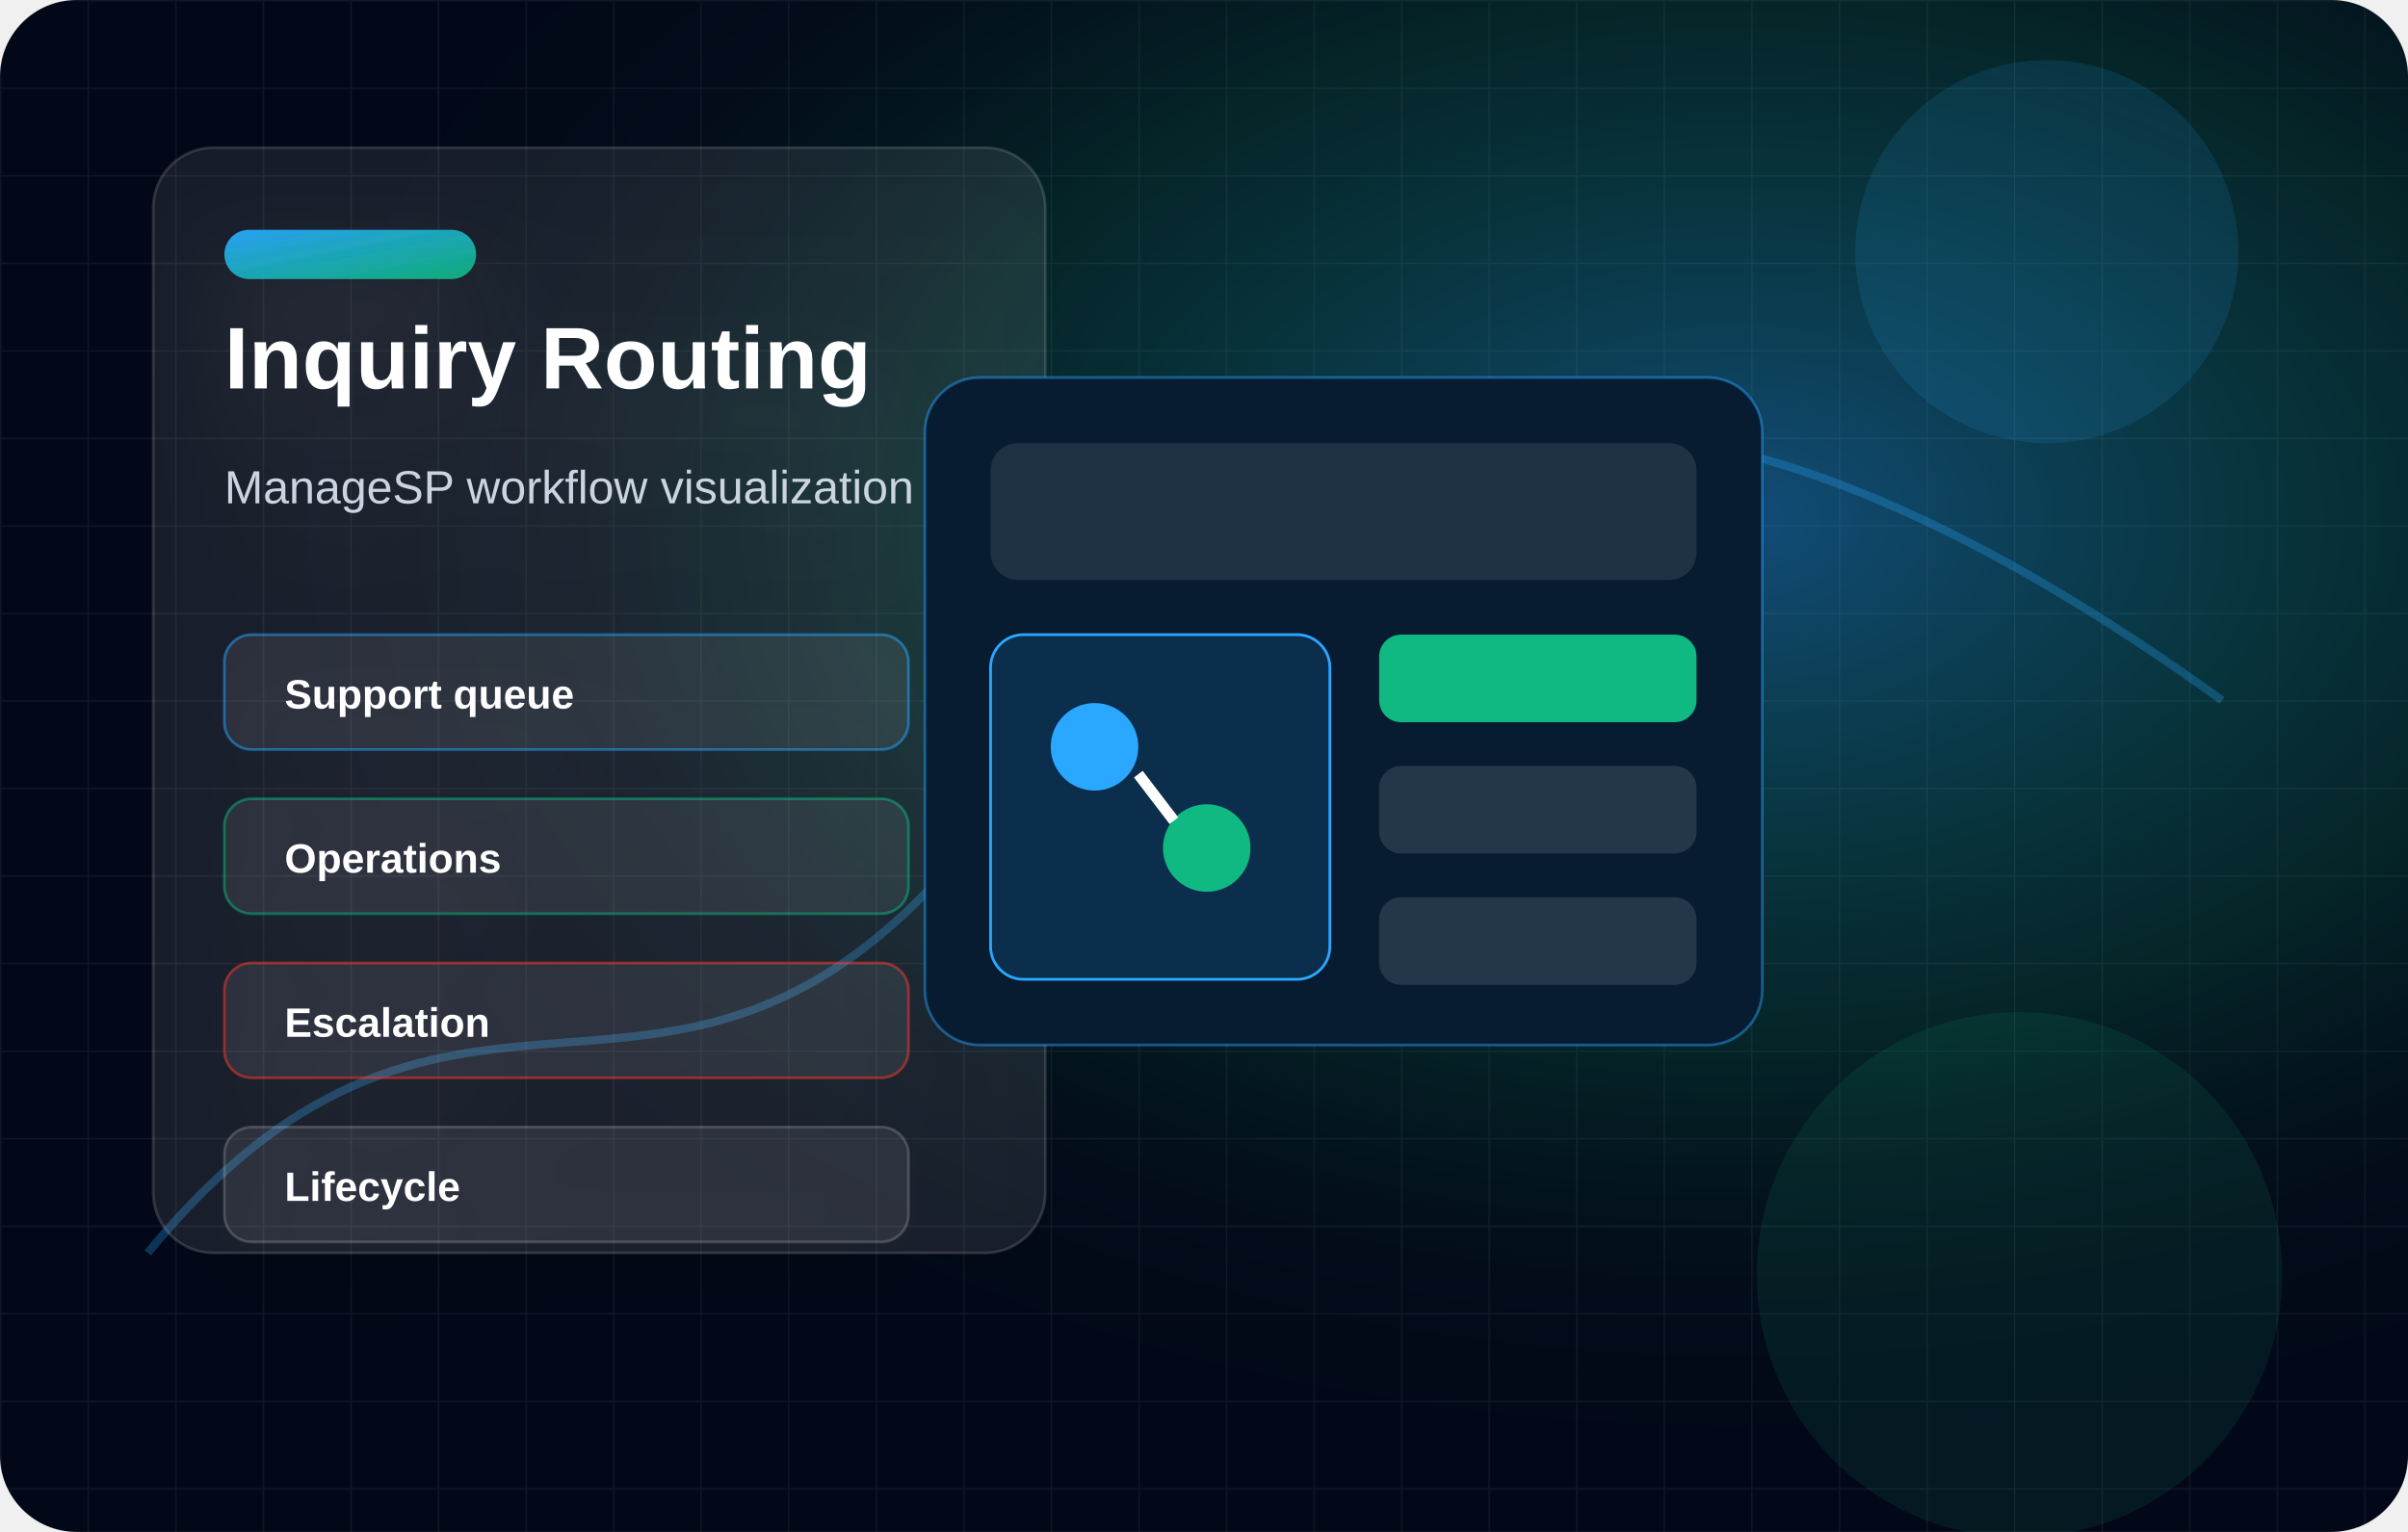
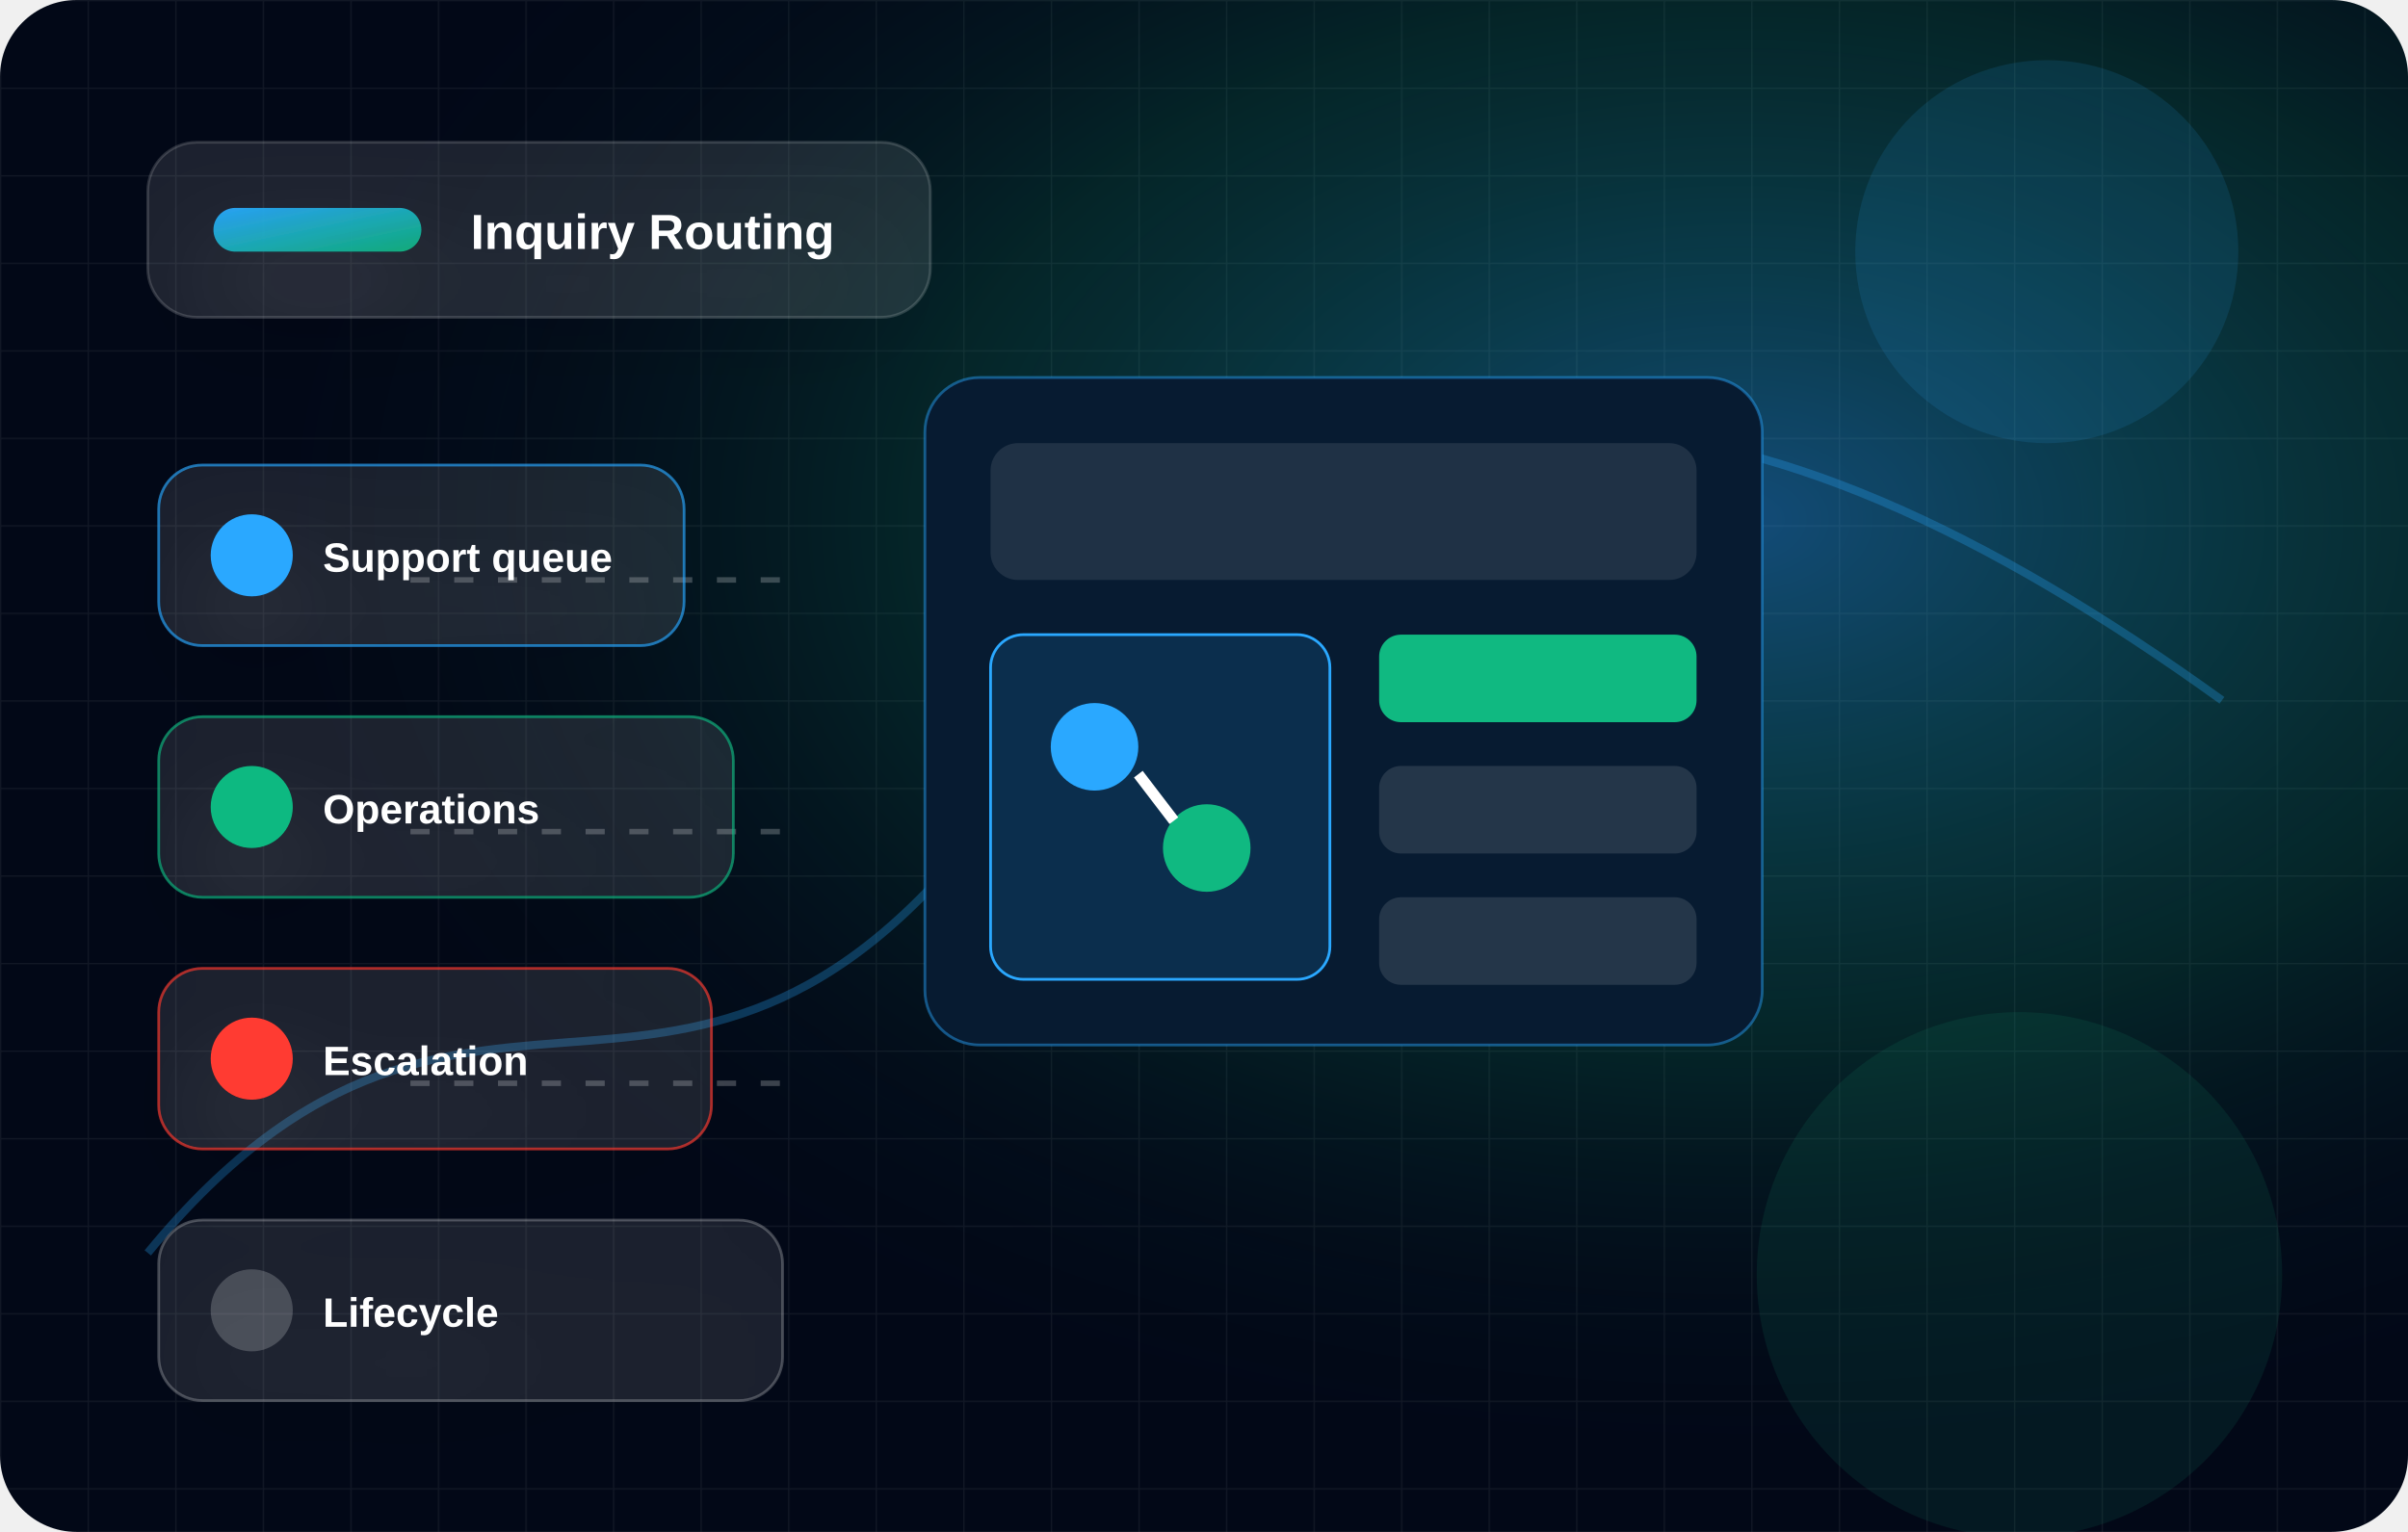
<svg xmlns="http://www.w3.org/2000/svg" width="880" height="560" viewBox="0 0 880 560" role="img" aria-labelledby="title desc">
  <defs>
    <linearGradient id="g" x1="0" y1="0" x2="1" y2="1">
      <stop offset="0" stop-color="#2AA8FF" stop-opacity=".95" />
      <stop offset="1" stop-color="#10B981" stop-opacity=".9" />
    </linearGradient>
    <radialGradient id="r" cx=".72" cy=".34" r=".62">
      <stop offset="0" stop-color="#2AA8FF" stop-opacity=".42" />
      <stop offset=".55" stop-color="#10B981" stop-opacity=".16" />
      <stop offset="1" stop-color="#020817" stop-opacity="0" />
    </radialGradient>
    <pattern id="grid" width="32" height="32" patternUnits="userSpaceOnUse">
      <path d="M32 0H0V32" fill="none" stroke="#ffffff" stroke-opacity=".06" />
    </pattern>
    <filter id="s" x="-20%" y="-20%" width="140%" height="140%">
      <feDropShadow dx="0" dy="18" stdDeviation="18" flood-color="#000000" flood-opacity=".28" />
    </filter>
  </defs>
  <rect width="880" height="560" rx="28" fill="#020817" />
  <rect width="880" height="560" rx="28" fill="url(#grid)" />
  <rect width="880" height="560" rx="28" fill="url(#r)" />
  <path d="M54 458 C174 312 255 456 374 282 S640 132 812 256" fill="none" stroke="#2AA8FF" stroke-width="3" stroke-opacity=".28" />
-   <g filter="url(#s)">
-     <rect x="56" y="54" width="326" height="404" rx="22" fill="rgba(255,255,255,.08)" stroke="rgba(255,255,255,.14)" />
-     <rect x="82" y="84" width="92" height="18" rx="9" fill="url(#g)" />
-     <text x="82" y="142" font-family="Segoe UI, Arial" font-size="32" font-weight="850" fill="#fff">Inquiry Routing</text>
-     <text x="82" y="184" font-family="Segoe UI, Arial" font-size="17" fill="#cbd5e1">ManageSP workflow visualization</text>
-     <g font-family="Segoe UI, Arial" font-size="15" font-weight="800" fill="#fff">
-       <rect x="82" y="232" width="250" height="42" rx="10" fill="rgba(255,255,255,.08)" stroke="#2AA8FF" stroke-opacity=".5" />
-       <text x="104" y="259">Support queue</text>
-       <rect x="82" y="292" width="250" height="42" rx="10" fill="rgba(255,255,255,.08)" stroke="#10B981" stroke-opacity=".5" />
-       <text x="104" y="319">Operations</text>
-       <rect x="82" y="352" width="250" height="42" rx="10" fill="rgba(255,255,255,.08)" stroke="#ff3b30" stroke-opacity=".5" />
-       <text x="104" y="379">Escalation</text>
-       <rect x="82" y="412" width="250" height="42" rx="10" fill="rgba(255,255,255,.08)" stroke="#ffffff" stroke-opacity=".18" />
-       <text x="104" y="439">Lifecycle</text>
+   <g filter="url(#s)" font-family="Segoe UI, Arial">
+     <rect x="54" y="52" width="286" height="64" rx="18" fill="#ffffff" fill-opacity=".1" stroke="#ffffff" stroke-opacity=".16" />
+     <rect x="78" y="76" width="76" height="16" rx="8" fill="url(#g)" />
+     <text x="172" y="91" font-size="18" font-weight="850" fill="#fff">Inquiry Routing</text>
+     <g stroke="#ffffff" stroke-opacity=".22" stroke-width="2" stroke-dasharray="7 9">
+       <path d="M150 212 H290" />
+       <path d="M150 304 H290" />
+       <path d="M150 396 H290" />
+     </g>
+     <g>
+       <rect x="58" y="170" width="192" height="66" rx="16" fill="#ffffff" fill-opacity=".09" stroke="#2AA8FF" stroke-opacity=".65" />
+       <circle cx="92" cy="203" r="15" fill="#2AA8FF" />
+       <text x="118" y="209" font-size="15" font-weight="850" fill="#fff">Support queue</text>
+       <rect x="58" y="262" width="210" height="66" rx="16" fill="#ffffff" fill-opacity=".09" stroke="#10B981" stroke-opacity=".65" />
+       <circle cx="92" cy="295" r="15" fill="#10B981" />
+       <text x="118" y="301" font-size="15" font-weight="850" fill="#fff">Operations</text>
+       <rect x="58" y="354" width="202" height="66" rx="16" fill="#ffffff" fill-opacity=".09" stroke="#ff3b30" stroke-opacity=".65" />
+       <circle cx="92" cy="387" r="15" fill="#ff3b30" />
+       <text x="118" y="393" font-size="15" font-weight="850" fill="#fff">Escalation</text>
+       <rect x="58" y="446" width="228" height="66" rx="16" fill="#ffffff" fill-opacity=".09" stroke="#ffffff" stroke-opacity=".24" />
+       <circle cx="92" cy="479" r="15" fill="#fff" fill-opacity=".2" />
+       <text x="118" y="485" font-size="15" font-weight="850" fill="#fff">Lifecycle</text>
    </g>
  </g>
  <g class="motif ops" transform="translate(338 138)">
    <rect x="0" y="0" width="306" height="244" rx="20" fill="#071b31" stroke="#2AA8FF" stroke-opacity=".45" />
-     <rect x="24" y="24" width="258" height="50" rx="10" fill="rgba(255,255,255,.1)" />
-     <rect x="24" y="94" width="124" height="126" rx="12" fill="rgba(42,168,255,.14)" stroke="#2AA8FF" />
+     <rect x="24" y="24" width="258" height="50" rx="10" fill="#ffffff" fill-opacity=".1" />
+     <rect x="24" y="94" width="124" height="126" rx="12" fill="#2aa8ff" fill-opacity=".14" stroke="#2AA8FF" />
    <rect x="166" y="94" width="116" height="32" rx="8" fill="#10B981" />
-     <rect x="166" y="142" width="116" height="32" rx="8" fill="rgba(255,255,255,.12)" />
-     <rect x="166" y="190" width="116" height="32" rx="8" fill="rgba(255,255,255,.12)" />
+     <rect x="166" y="142" width="116" height="32" rx="8" fill="#ffffff" fill-opacity=".12" />
+     <rect x="166" y="190" width="116" height="32" rx="8" fill="#ffffff" fill-opacity=".12" />
    <circle cx="62" cy="135" r="16" fill="#2AA8FF" />
    <circle cx="103" cy="172" r="16" fill="#10B981" />
    <path d="M78 145 L91 162" stroke="#fff" stroke-width="4" />
  </g>
  <circle cx="748" cy="92" r="70" fill="#2AA8FF" opacity=".12" />
  <circle cx="738" cy="466" r="96" fill="#10B981" opacity=".1" />
</svg>
